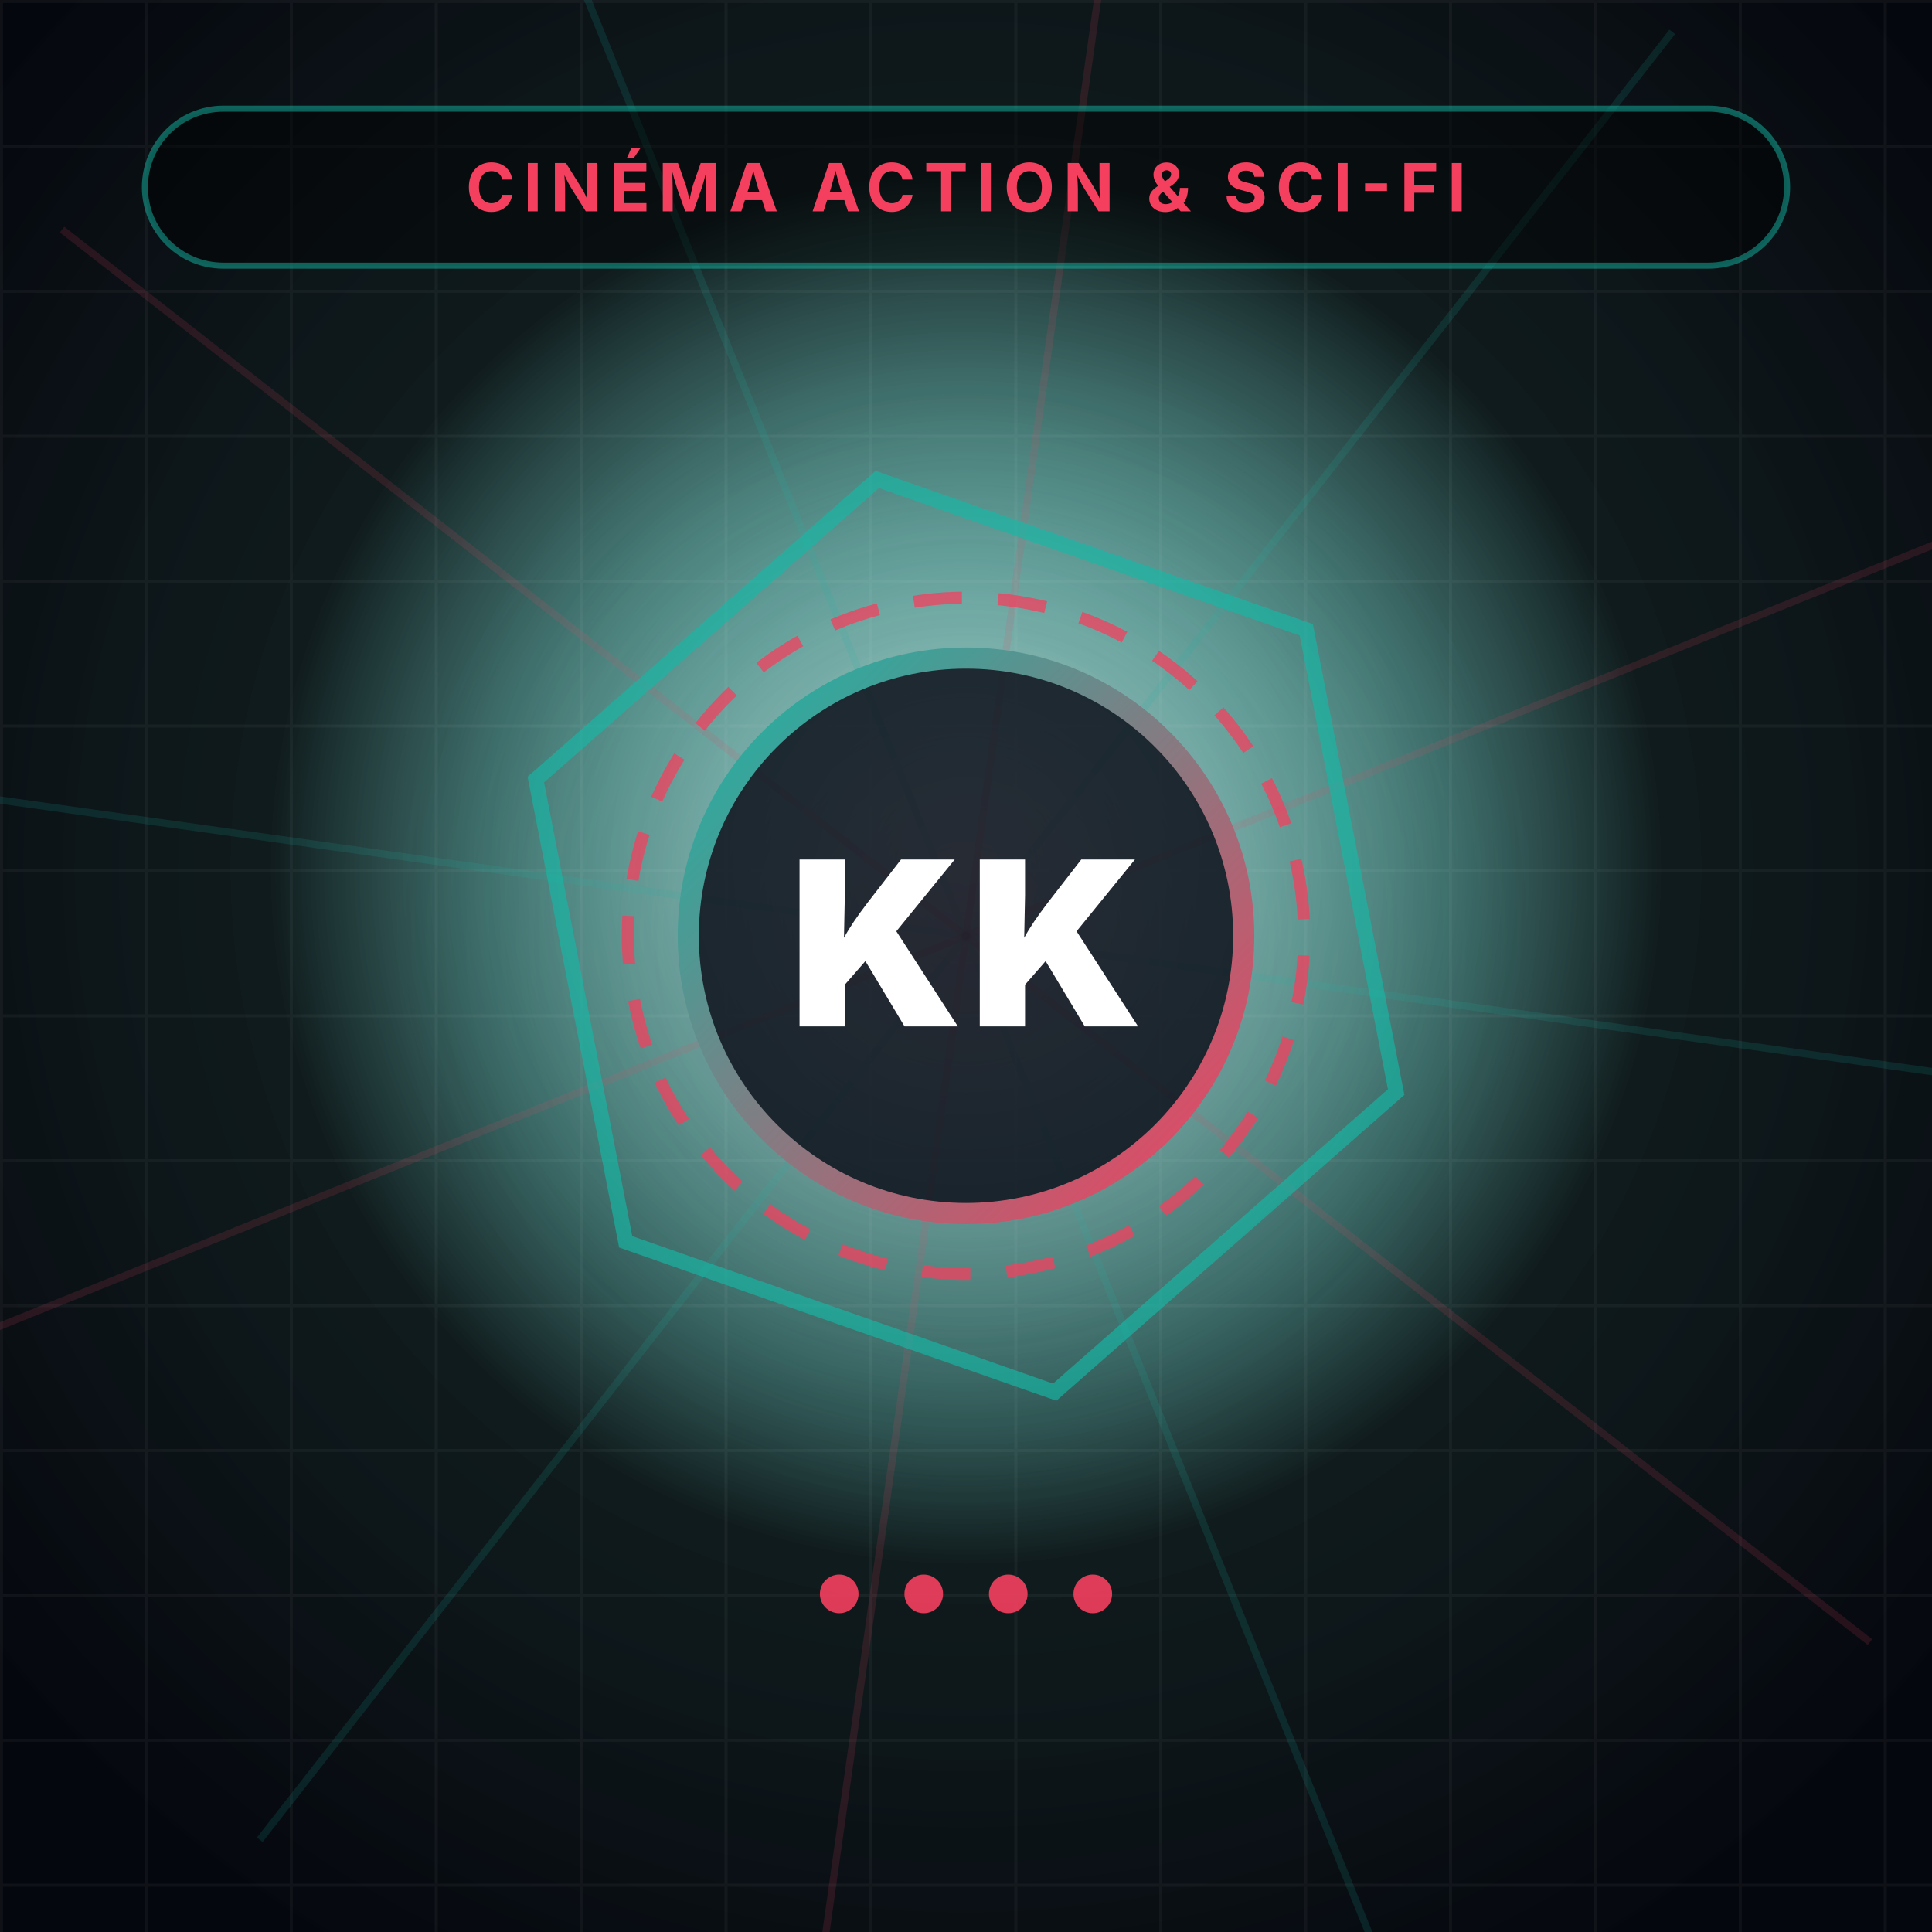
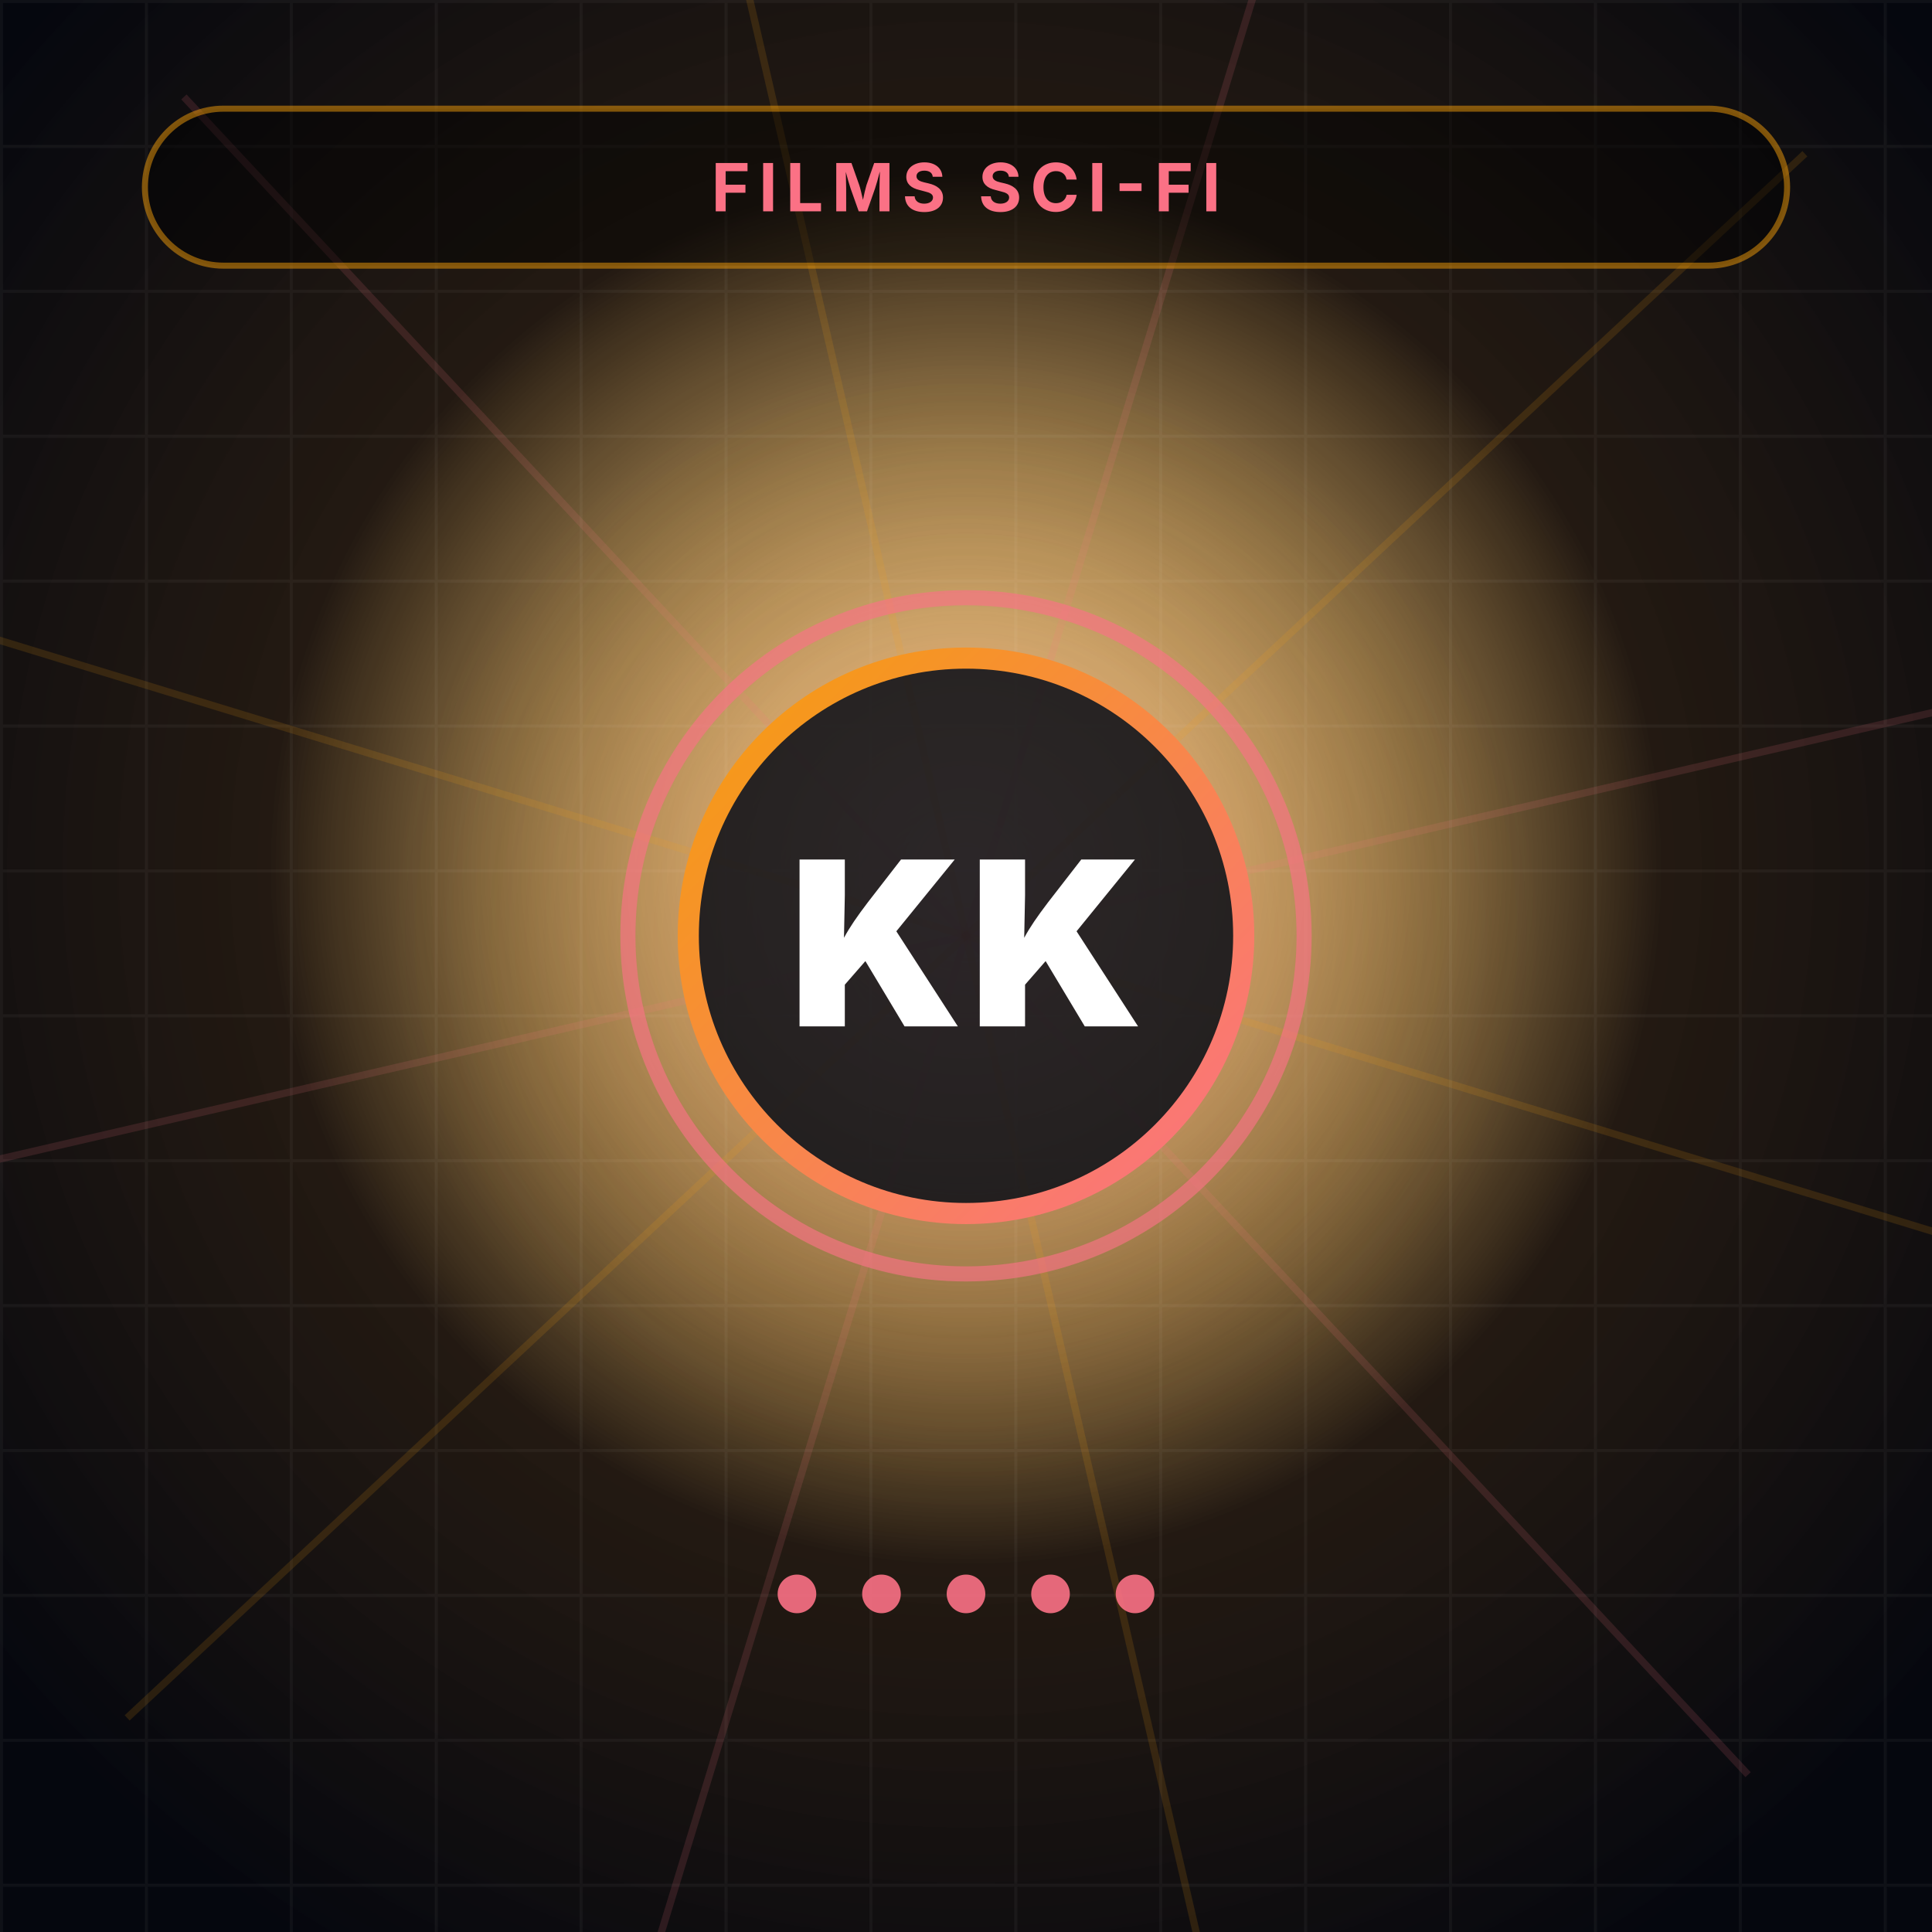
<svg xmlns="http://www.w3.org/2000/svg" viewBox="0 0 320 320" width="320" height="320">
  <defs>
    <radialGradient id="bgGrad" cx="50%" cy="45%" r="65%">
-       <stop offset="0%" stop-color="#14b8a6" stop-opacity="0.34" />
-       <stop offset="55%" stop-color="#071315" stop-opacity="0.96" />
+       <stop offset="0%" stop-color="#f59e0b" stop-opacity="0.36" />
+       <stop offset="55%" stop-color="#1b1109" stop-opacity="0.96" />
      <stop offset="100%" stop-color="#05070e" stop-opacity="1" />
    </radialGradient>
    <radialGradient id="glow" cx="50%" cy="50%" r="50%">
-       <stop offset="0%" stop-color="#f43f5e" stop-opacity="0.7" />
-       <stop offset="100%" stop-color="#14b8a6" stop-opacity="0" />
+       <stop offset="0%" stop-color="#fb7185" stop-opacity="0.7" />
+       <stop offset="100%" stop-color="#f59e0b" stop-opacity="0" />
    </radialGradient>
    <linearGradient id="badgeGrad" x1="0%" y1="0%" x2="100%" y2="100%">
-       <stop offset="0%" stop-color="#14b8a6" />
-       <stop offset="100%" stop-color="#f43f5e" />
+       <stop offset="0%" stop-color="#f59e0b" />
+       <stop offset="100%" stop-color="#fb7185" />
    </linearGradient>
    <pattern id="grid" width="24" height="24" patternUnits="userSpaceOnUse">
      <path d="M 24 0 L 0 0 0 24" fill="none" stroke="#ffffff" stroke-opacity="0.04" stroke-width="1" />
    </pattern>
  </defs>
  <rect width="320" height="320" fill="url(#bgGrad)" />
  <rect width="320" height="320" fill="url(#grid)" />
-   <g transform="rotate(4 160 155)">
-     <line x1="160" y1="155" x2="349.537" y2="168.254" stroke="#14b8a6" stroke-width="1.2" opacity="0.14" />
-     <line x1="160" y1="155" x2="317.517" y2="261.247" stroke="#f43f5e" stroke-width="1.2" opacity="0.14" />
-     <line x1="160" y1="155" x2="243.291" y2="325.771" stroke="#14b8a6" stroke-width="1.2" opacity="0.14" />
-     <line x1="160" y1="155" x2="146.746" y2="344.537" stroke="#f43f5e" stroke-width="1.2" opacity="0.14" />
-     <line x1="160" y1="155" x2="53.753" y2="312.517" stroke="#14b8a6" stroke-width="1.2" opacity="0.14" />
-     <line x1="160" y1="155" x2="-10.771" y2="238.291" stroke="#f43f5e" stroke-width="1.2" opacity="0.14" />
-     <line x1="160" y1="155" x2="-29.537" y2="141.746" stroke="#14b8a6" stroke-width="1.2" opacity="0.14" />
-     <line x1="160" y1="155" x2="2.483" y2="48.753" stroke="#f43f5e" stroke-width="1.2" opacity="0.14" />
-     <line x1="160" y1="155" x2="76.709" y2="-15.771" stroke="#14b8a6" stroke-width="1.2" opacity="0.14" />
-     <line x1="160" y1="155" x2="173.254" y2="-34.537" stroke="#f43f5e" stroke-width="1.2" opacity="0.14" />
-     <line x1="160" y1="155" x2="266.247" y2="-2.517" stroke="#14b8a6" stroke-width="1.2" opacity="0.14" />
-     <line x1="160" y1="155" x2="330.771" y2="71.709" stroke="#f43f5e" stroke-width="1.2" opacity="0.14" />
+   <g transform="rotate(17 160 155)">
+     <line x1="160" y1="155" x2="350.0" y2="155.0" stroke="#f59e0b" stroke-width="1.2" opacity="0.14" />
+     <line x1="160" y1="155" x2="324.5" y2="250.0" stroke="#fb7185" stroke-width="1.2" opacity="0.14" />
+     <line x1="160" y1="155" x2="255.0" y2="319.5" stroke="#f59e0b" stroke-width="1.2" opacity="0.14" />
+     <line x1="160" y1="155" x2="160.0" y2="345.0" stroke="#fb7185" stroke-width="1.2" opacity="0.14" />
+     <line x1="160" y1="155" x2="65.0" y2="319.5" stroke="#f59e0b" stroke-width="1.2" opacity="0.14" />
+     <line x1="160" y1="155" x2="-4.5" y2="250.0" stroke="#fb7185" stroke-width="1.2" opacity="0.14" />
+     <line x1="160" y1="155" x2="-30.0" y2="155.0" stroke="#f59e0b" stroke-width="1.2" opacity="0.14" />
+     <line x1="160" y1="155" x2="-4.5" y2="60.0" stroke="#fb7185" stroke-width="1.2" opacity="0.14" />
+     <line x1="160" y1="155" x2="65.0" y2="-9.5" stroke="#f59e0b" stroke-width="1.2" opacity="0.14" />
+     <line x1="160" y1="155" x2="160.0" y2="-35.0" stroke="#fb7185" stroke-width="1.2" opacity="0.14" />
+     <line x1="160" y1="155" x2="255.0" y2="-9.5" stroke="#f59e0b" stroke-width="1.2" opacity="0.14" />
+     <line x1="160" y1="155" x2="324.5" y2="60.0" stroke="#fb7185" stroke-width="1.2" opacity="0.14" />
  </g>
  <circle cx="160" cy="155" r="95" fill="url(#glow)" opacity="0.35" />
-   <g transform="rotate(-11 160 155)">
-     <polygon points="160,78 225,116 225,194 160,232 95,194 95,116" fill="none" stroke="#14b8a6" stroke-width="2.5" opacity="0.65" />
-     <circle cx="160" cy="155" r="56" fill="none" stroke="#f43f5e" stroke-width="2" stroke-dasharray="8 6" opacity="0.75" />
-   </g>
-   <circle cx="160" cy="155" r="46" fill="#090c16" fill-opacity="0.82" stroke="url(#badgeGrad)" stroke-width="3.5" />
+   <circle cx="160" cy="155" r="56" fill="none" stroke="#fb7185" stroke-width="2.5" opacity="0.65" />
+   <circle cx="160" cy="155" r="46" fill="#090c16" fill-opacity="0.85" stroke="url(#badgeGrad)" stroke-width="3.5" />
  <text x="160" y="170" text-anchor="middle" font-family="system-ui, -apple-system, 'Segoe UI', sans-serif" font-weight="900" font-size="38" letter-spacing="1" fill="#ffffff">KK</text>
-   <rect x="24" y="18" width="272" height="26" rx="13" fill="#000000" fill-opacity="0.45" stroke="#14b8a6" stroke-opacity="0.5" />
-   <text x="160" y="35" text-anchor="middle" font-family="system-ui, -apple-system, 'Segoe UI', sans-serif" font-weight="700" font-size="11" letter-spacing="1.4" fill="#f43f5e">CINÉMA ACTION &amp; SCI-FI</text>
-   <circle cx="139" cy="264" r="3.2" fill="#f43f5e" opacity="0.9" />
-   <circle cx="153" cy="264" r="3.2" fill="#f43f5e" opacity="0.9" />
-   <circle cx="167" cy="264" r="3.2" fill="#f43f5e" opacity="0.9" />
-   <circle cx="181" cy="264" r="3.2" fill="#f43f5e" opacity="0.9" />
+   <rect x="24" y="18" width="272" height="26" rx="13" fill="#000000" fill-opacity="0.45" stroke="#f59e0b" stroke-opacity="0.5" />
+   <text x="160" y="35" text-anchor="middle" font-family="system-ui, -apple-system, 'Segoe UI', sans-serif" font-weight="700" font-size="11" letter-spacing="1.4" fill="#fb7185">FILMS SCI-FI</text>
+   <circle cx="132.0" cy="264" r="3.2" fill="#fb7185" opacity="0.9" />
+   <circle cx="146.0" cy="264" r="3.2" fill="#fb7185" opacity="0.9" />
+   <circle cx="160.0" cy="264" r="3.2" fill="#fb7185" opacity="0.9" />
+   <circle cx="174.0" cy="264" r="3.2" fill="#fb7185" opacity="0.9" />
+   <circle cx="188.0" cy="264" r="3.2" fill="#fb7185" opacity="0.9" />
</svg>
